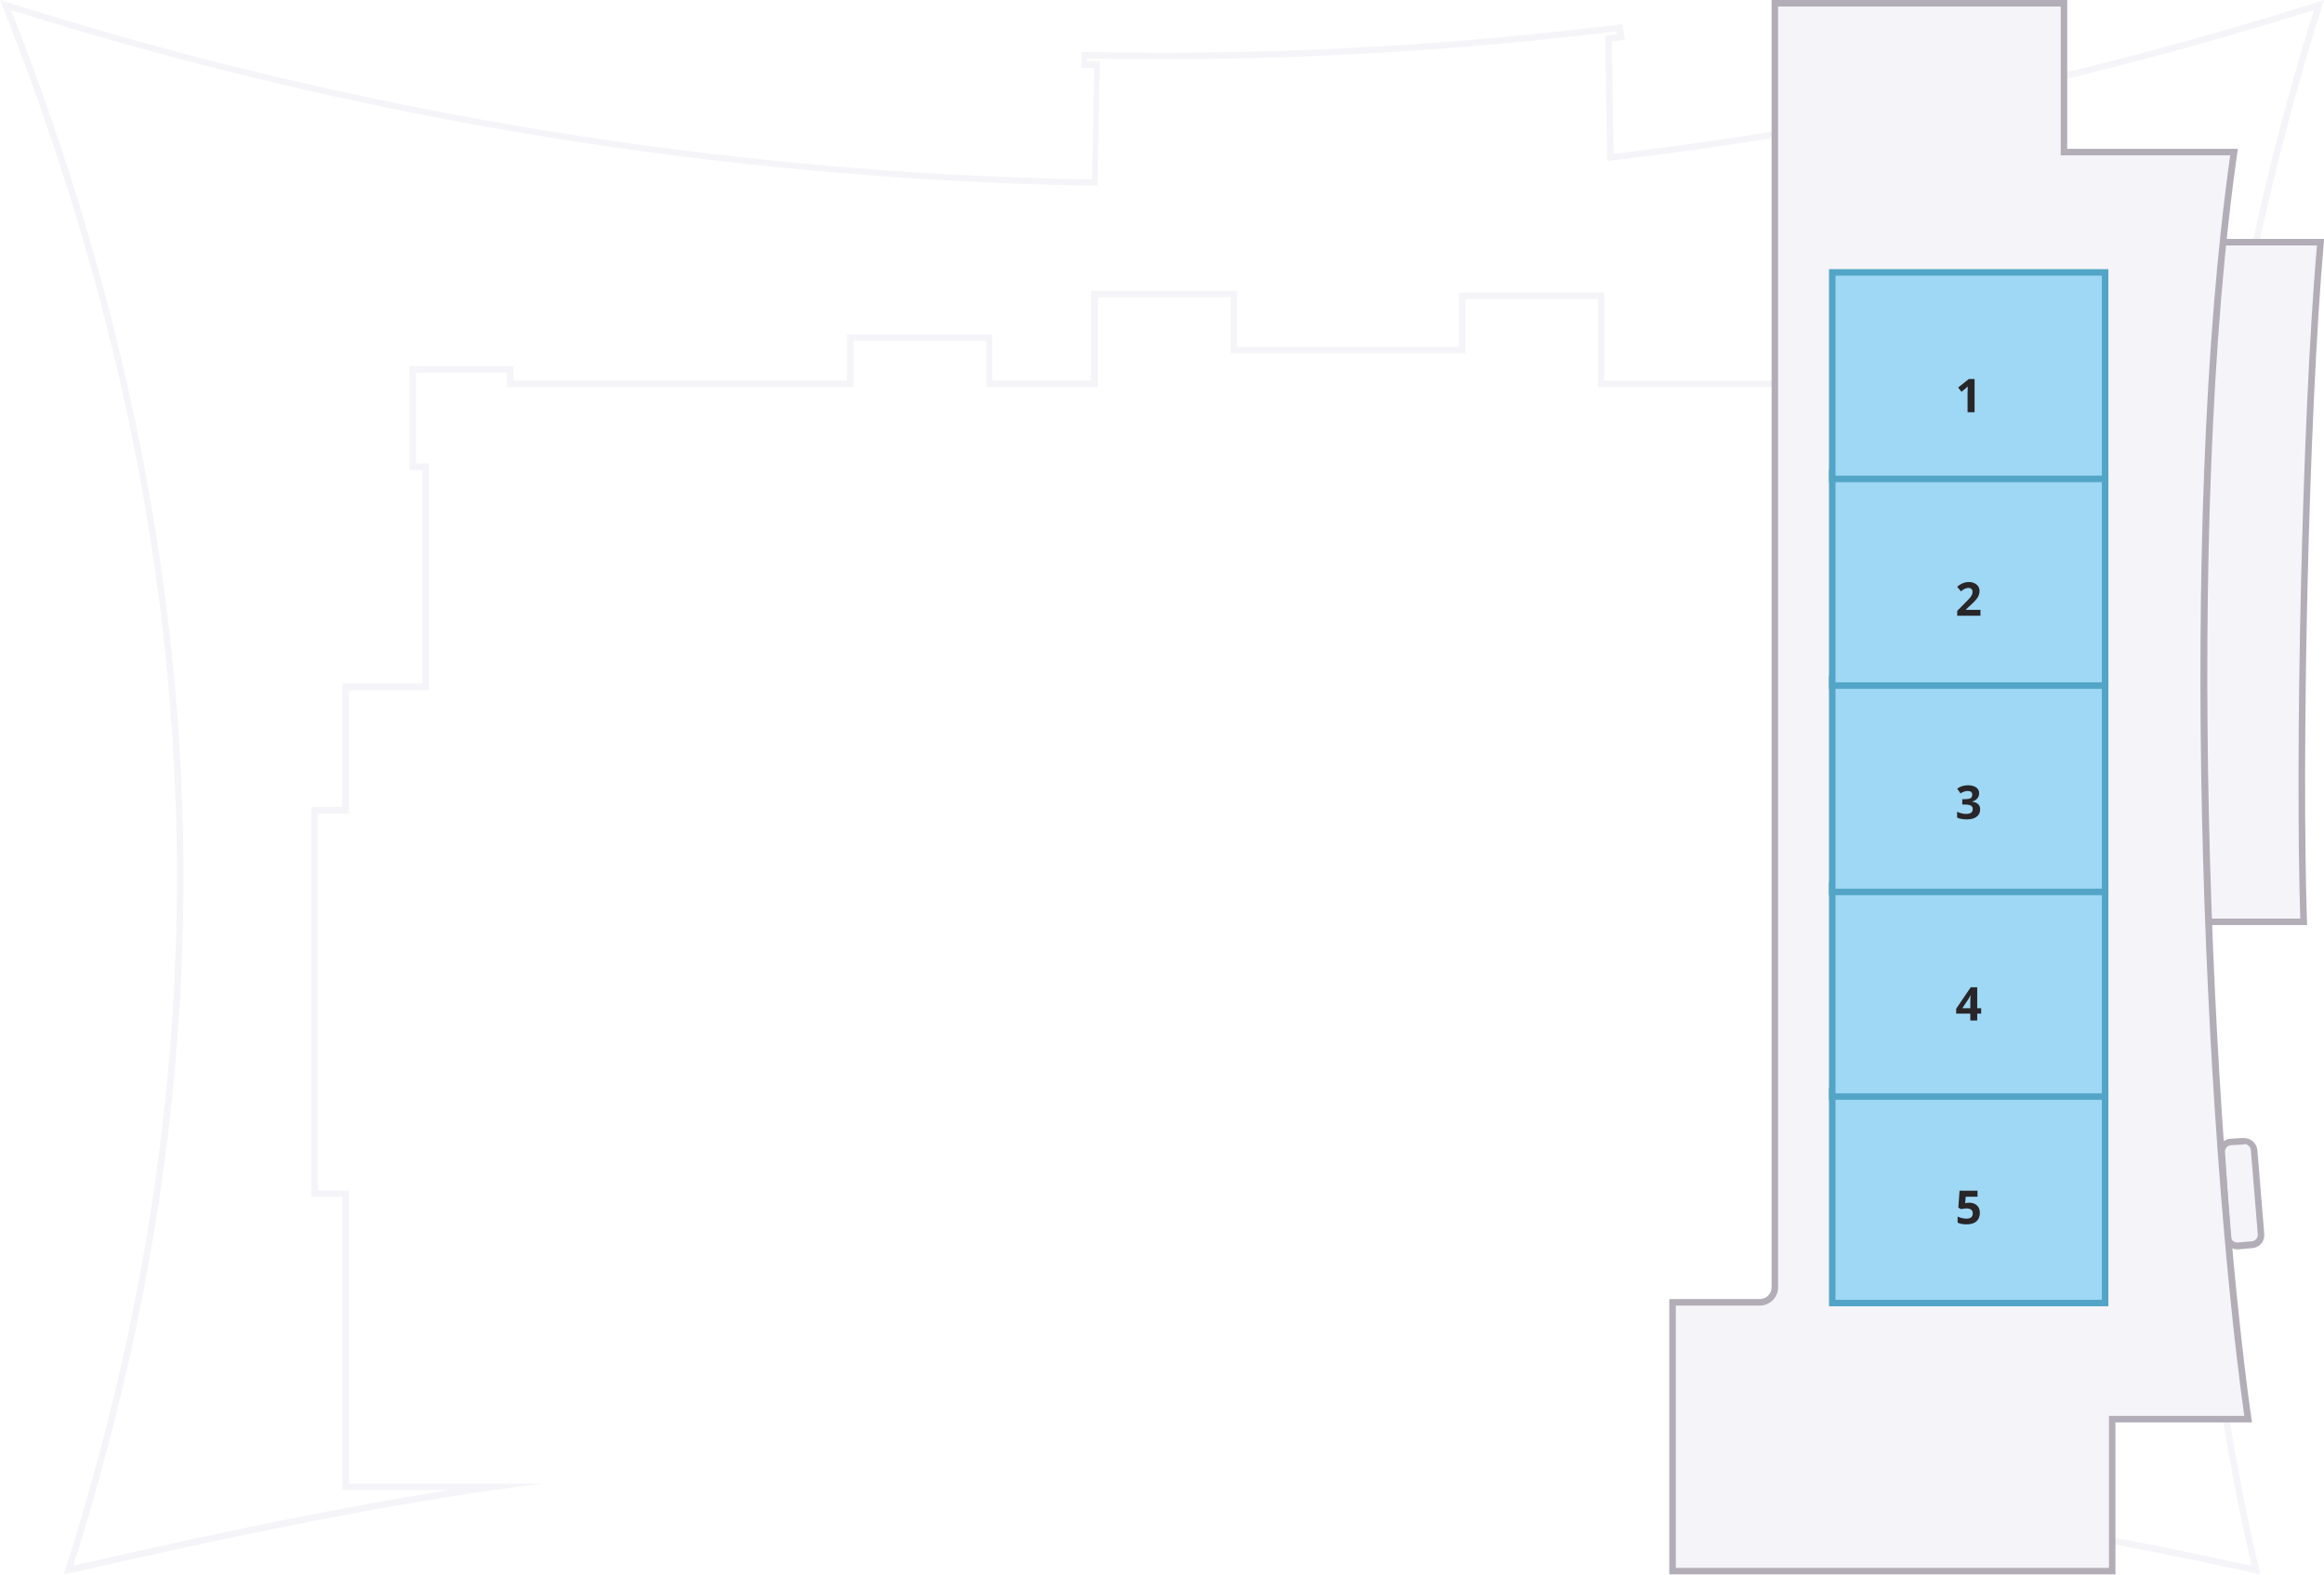
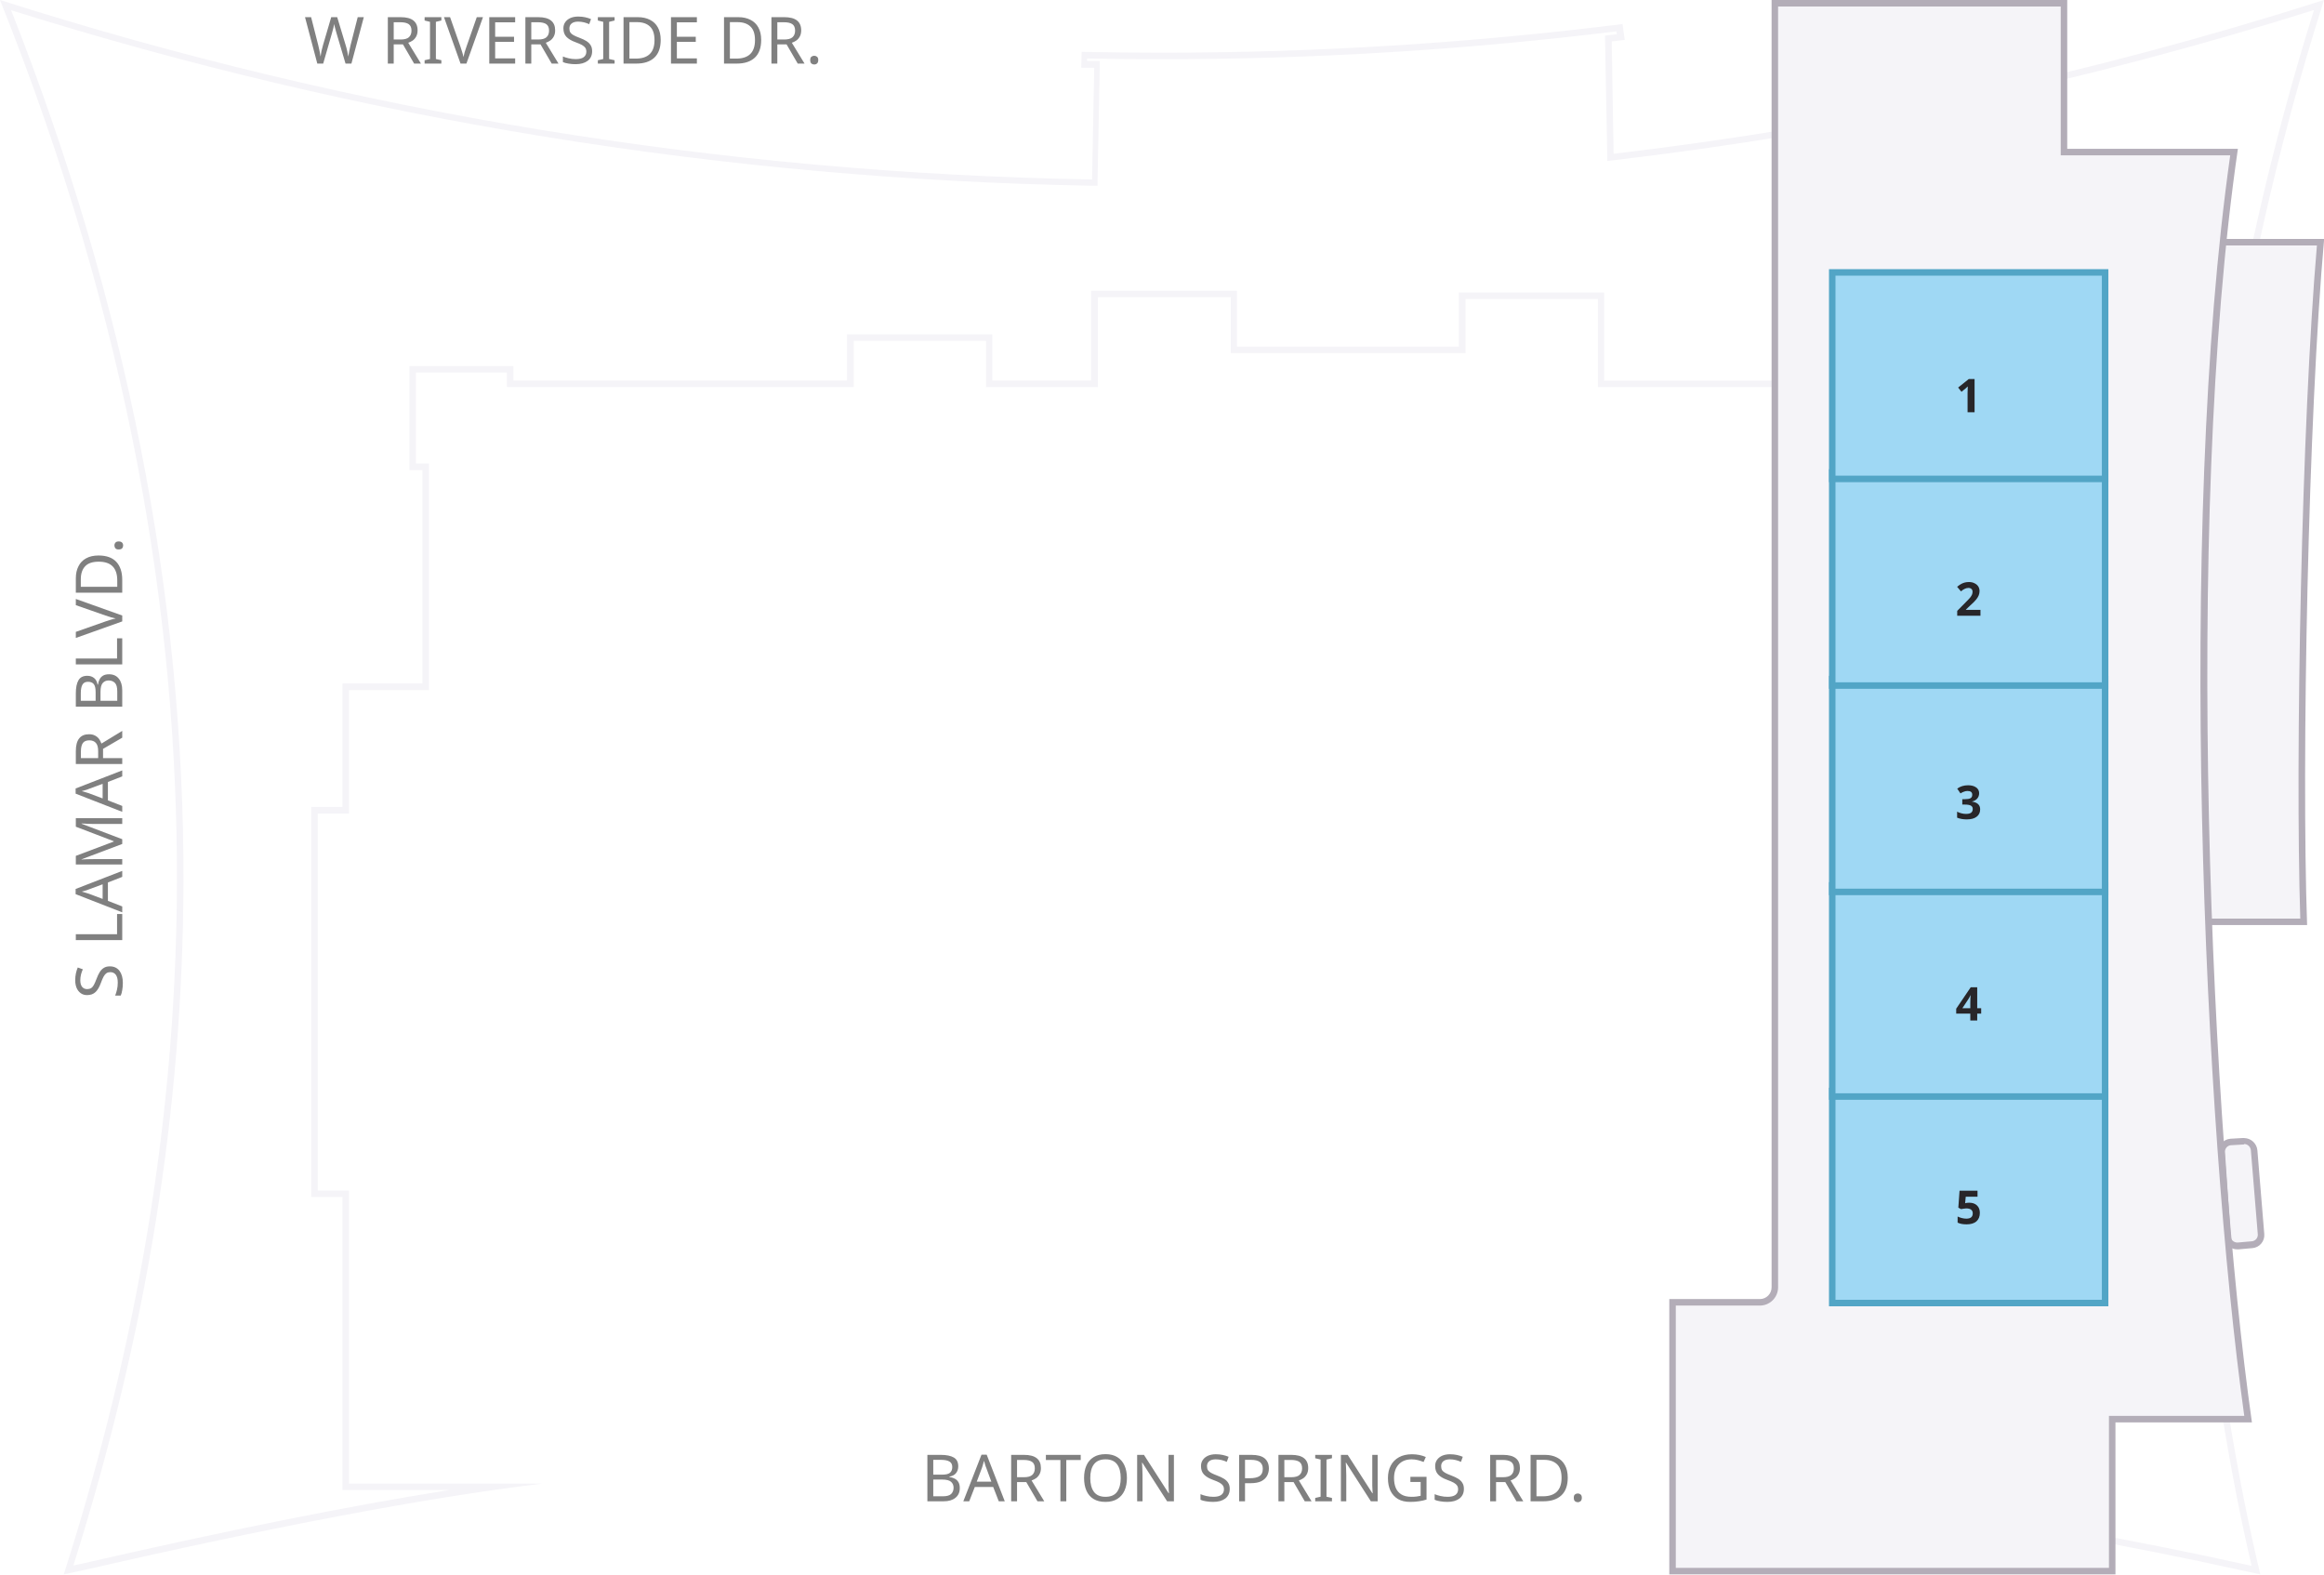
- <svg xmlns="http://www.w3.org/2000/svg" id="map" viewBox="0 0 357.6 242.21">
+ <svg xmlns="http://www.w3.org/2000/svg" id="map" viewBox="0 0 357.6 242.21" style="zoom: 1;">
  <defs>
    <style>.cls-1{fill:#f5f4f8;}.cls-2{fill:#b3adb8;}.cls-3{fill:#9fd8f4;stroke:#52a5c6;stroke-miterlimit:10;}.cls-4{font-size:7.15px;fill:#282629;font-family:OpenSans-Semibold, Open Sans;font-weight:700;}</style>
  </defs>
  <g id="clickable-Outdoor_Canopies" data-name="clickable-Outdoor Canopies">
    <path class="cls-1" d="M356.06,1.54C343,43.1,336.26,88.73,336,137.19c-.21,36.69,3.6,74.37,10.46,103.71l-1.39-.3c-7.87-1.74-16.4-3.45-26.08-5.21-.74-.18-15.15-3.61-29.28-6.18l24.62-.06h1V180.23H311V161.49h-8.49V108.69h8.16V76.3H298.49v-23H280.26v5.26H246.83V45H224.47v8.33H190.33v-8.6H167.89V58.54H152.69v-7.1H130.33v7.1H79V56.32H63v16h2v32.83H52.7v19H47.89v60H52.7v45.08H69.16c-15.49,2.46-34.46,6.26-56.61,11.35l-1.26.27c11.3-35.82,16.85-70.22,16.94-105.12.12-44.09-8.8-89.22-26.52-134.16a589.73,589.73,0,0,0,166.18,27l1,0,0-1,.33-17.19,0-1-1,0h-.95V9c3.81.08,7.66.11,11.46.11a574.49,574.49,0,0,0,70-4.29l.06.45h0l-.91.1-.9.11,0,.9.33,17.29,0,1.1,1.1-.13A588.41,588.41,0,0,0,356.06,1.54M357.6,0A584.74,584.74,0,0,1,248.29,23.66L248,6.37l2-.23-.33-2.44a570.84,570.84,0,0,1-70.81,4.41q-6.22,0-12.43-.13l-.06,2.44,2,0-.33,17.19A586,586,0,0,1,0,0C40,100,29.33,181.24,9.81,242.21l2.95-.63c28.16-6.46,52.55-11.16,70.66-13.33H53.7V183.17H48.89v-58H53.7v-19H66V71.31H64v-14H78v2.23h53.37v-7.1h20.36v7.1h17.21V45.73h20.44v8.6h36.13V46h20.36V59.54h35.43V54.29h16.24v23h12.15v30.4h-8.16v54.79H310v18.74h4.34v46.93l-37,.1c16.92,2.23,41.44,8.12,41.44,8.12,8.72,1.58,17.42,3.29,26.07,5.21l2.95.63C335.7,191.83,327.8,93.3,357.6,0Z" />
  </g>
-   <path class="cls-1" d="M334.42,141.82V37.26h22.63c-2.4,27.36-3.42,79.85-2.59,104.56Z" />
+   <path class="cls-1" d="M334.42,141.82 V37.26 h22.63 c-2.4,27.36 -3.42,79.85 -2.59,104.56 Z" font-family="Helvetica" font-size="10px" text-anchor="middle" />
  <path class="cls-2" d="M356.51,37.76c-2.35,27.32-3.36,78.79-2.56,103.56h-19V37.76h21.59m1.09-1H333.92V142.32H355c-.88-25,.17-78.2,2.62-105.56Z" />
  <path class="cls-1" d="M344.3,191.67a1.46,1.46,0,0,1-1.45-1.36L342,177.23a1.48,1.48,0,0,1,1.39-1.58l1.92-.11a1.58,1.58,0,0,1,1.63,1.42L348,189.84a1.52,1.52,0,0,1-1.37,1.63l-2.15.19Z" />
  <path class="cls-2" d="M345.35,176a1.07,1.07,0,0,1,1,1l1.06,12.88a1,1,0,0,1-.92,1.09l-2.15.19h-.09a1,1,0,0,1-1-.89l-.89-13.08a1,1,0,0,1,.92-1l1.91-.11h.06m0-1h-.12l-1.91.11a2,2,0,0,0-1.86,2.11l.89,13.08a2,2,0,0,0,2,1.83h.18l2.15-.19a2,2,0,0,0,1.83-2.17l-1.06-12.88a2.07,2.07,0,0,0-2-1.88Z" />
  <path class="cls-1" d="M257.36,241.71V200.36h13.43a2.31,2.31,0,0,0,2.31-2.31V.5h44.49V23.4h26.16c-8.35,58-4.14,150.08,2.16,194.93H325v23.38Z" />
  <path class="cls-2" d="M317.09,1V23.9h26.08c-8.21,57.86-4.08,149,2.16,193.93H324.51v23.38H257.86V200.86h12.93a2.81,2.81,0,0,0,2.81-2.81V1h43.49m1-1H272.6V198.05a1.81,1.81,0,0,1-1.81,1.81H256.86v42.35h68.65V218.83h21c-6.34-44.62-10.58-138.22-2.16-195.93H318.09V0Zm26.24,22.9h0Z" />
  <rect id="clickable-Meeting_Room_5" data-name="clickable-Meeting Room 5" class="cls-3" x="281.93" y="167.84" width="41.99" height="32.63" />
  <rect id="clickable-Meeting_Room_4" data-name="clickable-Meeting Room 4" class="cls-3" x="281.93" y="136.22" width="41.99" height="32.48" />
  <rect id="clickable-Meeting_Room_3" data-name="clickable-Meeting Room 3" class="cls-3" x="281.93" y="104.48" width="41.99" height="32.74" />
  <rect id="clickable-Meeting_Room_2" data-name="clickable-Meeting Room 2" class="cls-3" x="281.93" y="72.69" width="41.99" height="32.78" />
  <rect id="clickable-Meeting_Room_1" data-name="clickable-Meeting Room 1" class="cls-3" x="281.93" y="41.91" width="41.99" height="31.77" />
  <text class="cls-4" transform="translate(300.88 63.42)">1</text>
  <text class="cls-4" transform="translate(300.88 94.73)">2</text>
  <text class="cls-4" transform="translate(300.88 126)">3</text>
  <text class="cls-4" transform="translate(300.88 157)">4</text>
  <text class="cls-4" transform="translate(300.88 188.3)">5</text>
+   <text stroke="none" style="outline-style: none;" id="text2" stroke-width="1px" x="86.72px" text-rendering="geometricPrecision" font-family="Sans Serif" fill="grey" font-size="10px" y="9.781px" transform="" text-anchor="middle">W RIVERSIDE DR.</text>
+   <text stroke="none" style="outline-style:none;" id="text1" stroke-width="1px" x="26.308px" text-rendering="geometricPrecision" font-family="Sans Serif" fill="grey" font-size="10px" y="133.041px" transform="rotate(270 15.10156 129.3359)" text-anchor="middle">S LAMAR BLVD.</text>
+   <text stroke="none" style="outline-style:none;" id="text3" stroke-width="1px" x="192.929px" text-rendering="geometricPrecision" font-family="Sans Serif" fill="grey" font-size="10px" y="230.967px" transform="" text-anchor="middle">BARTON SPRINGS RD.</text>
</svg>
